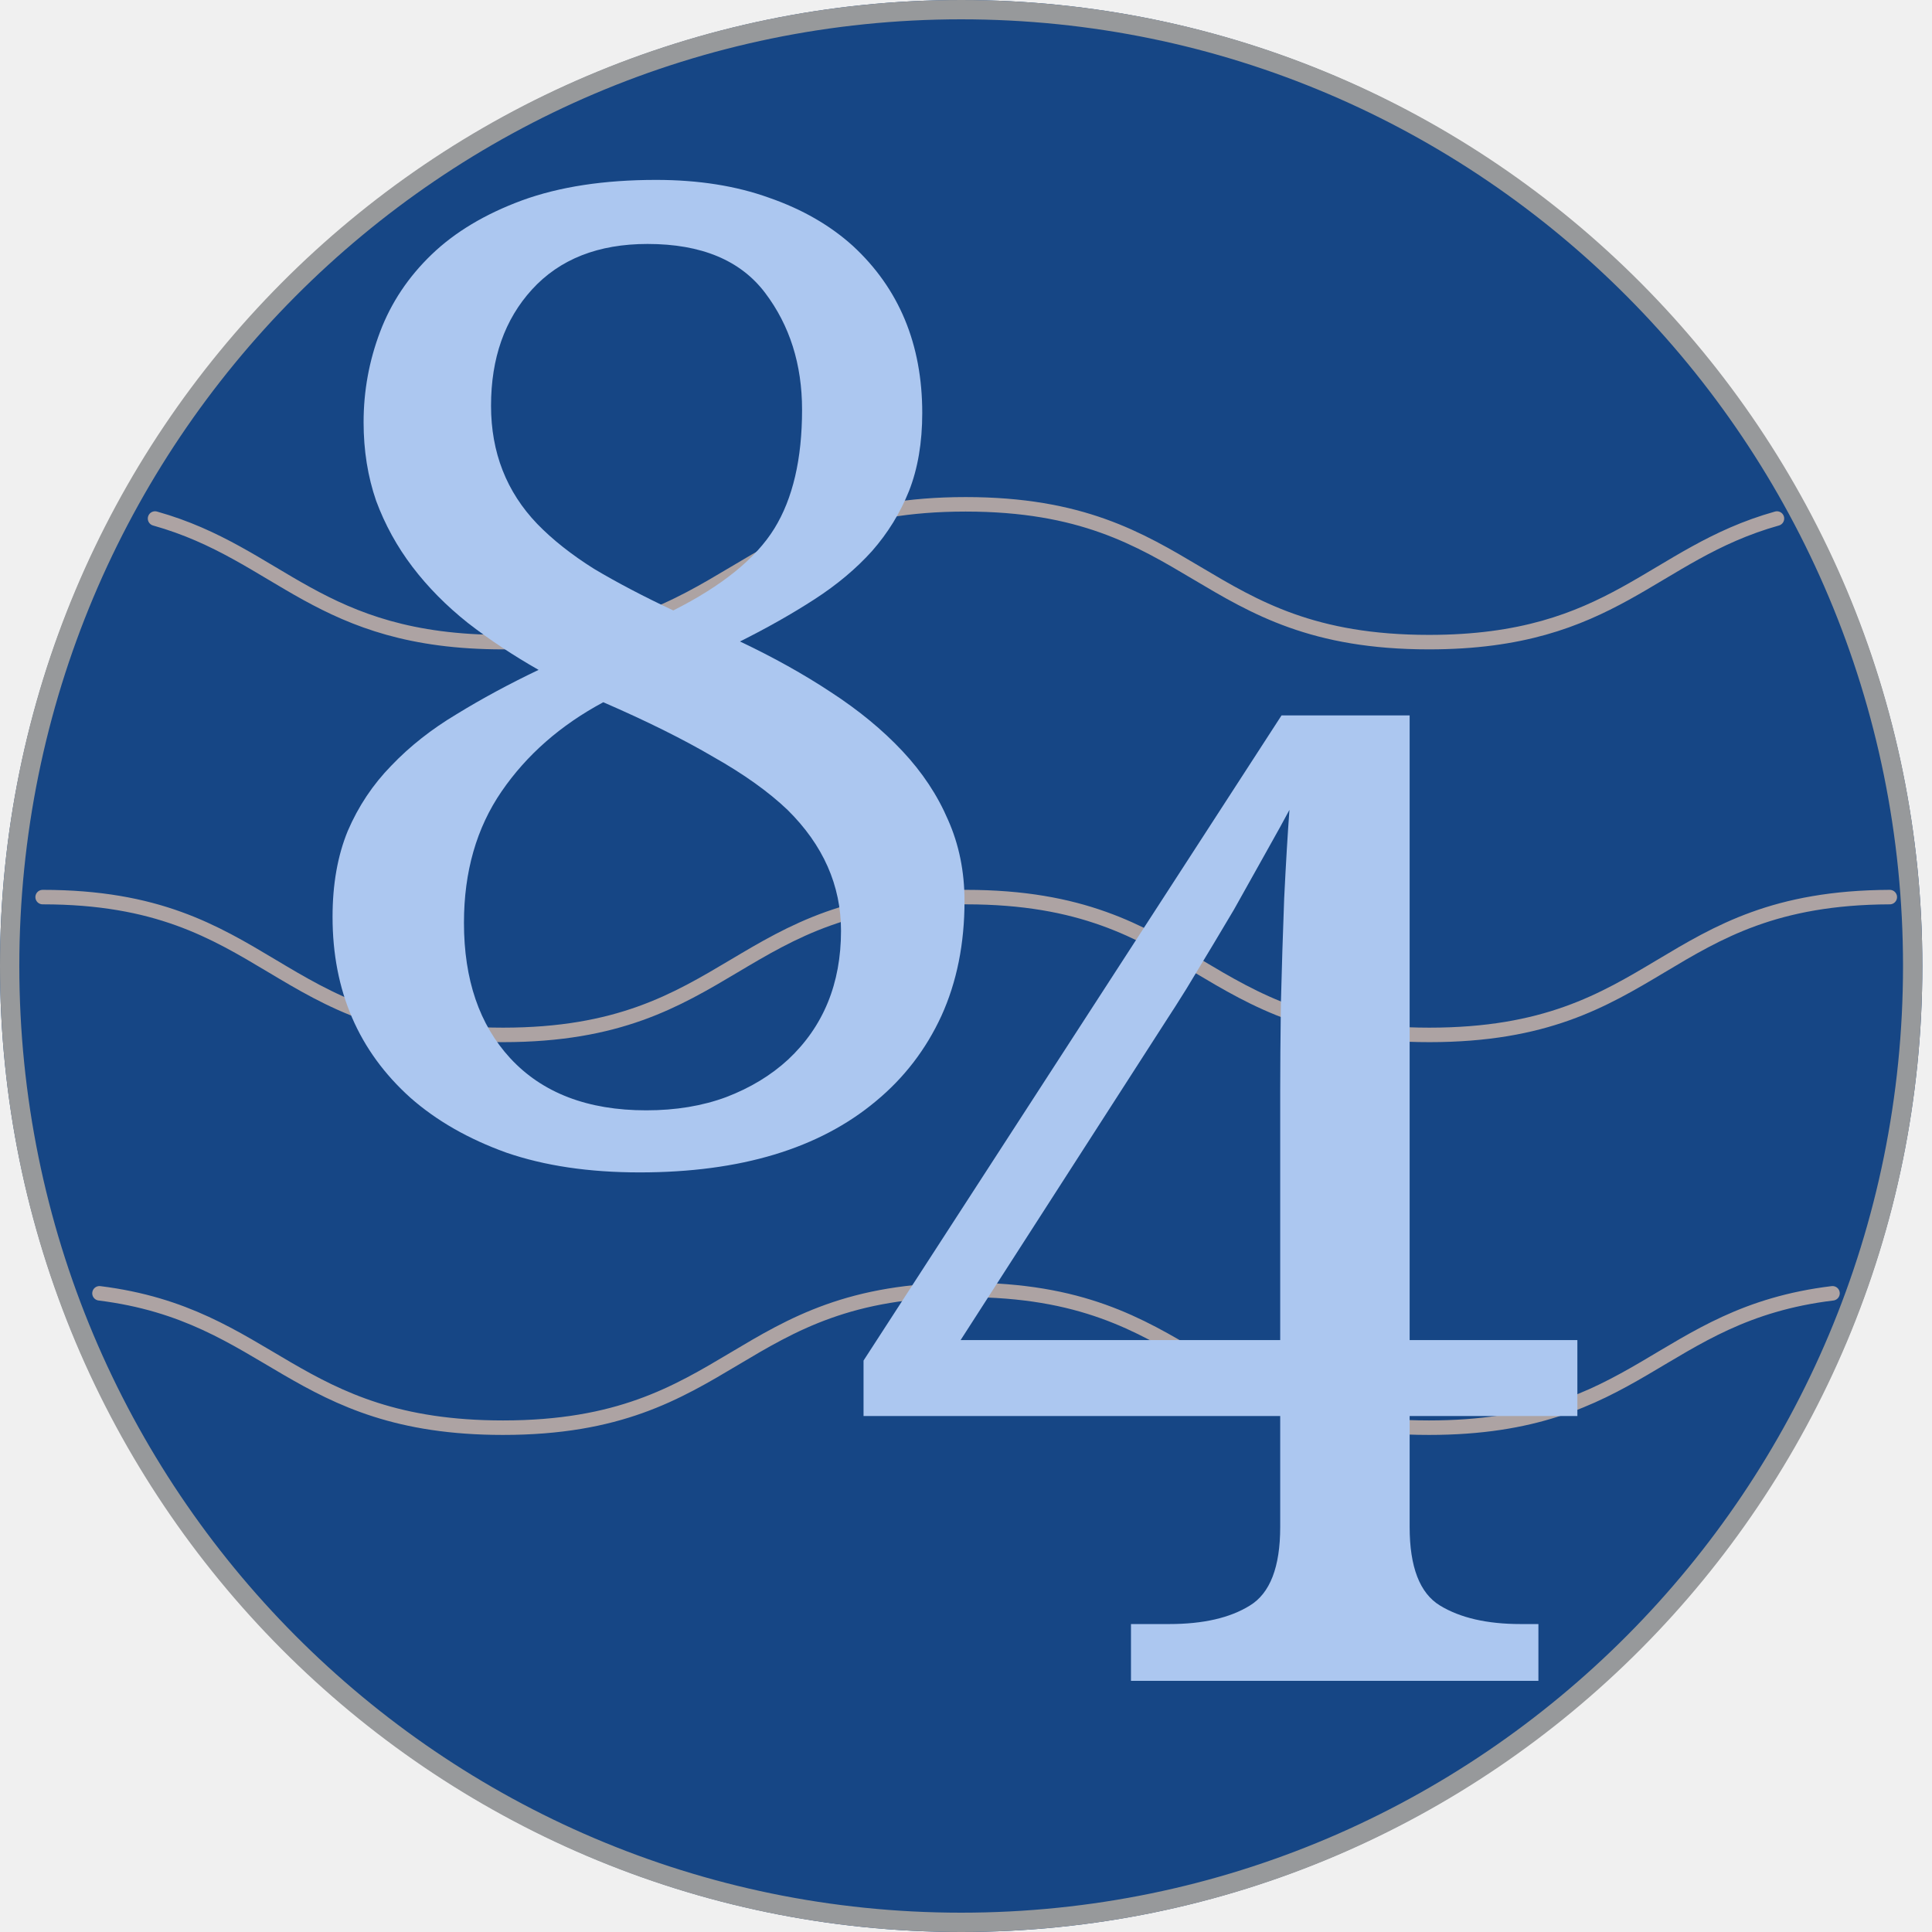
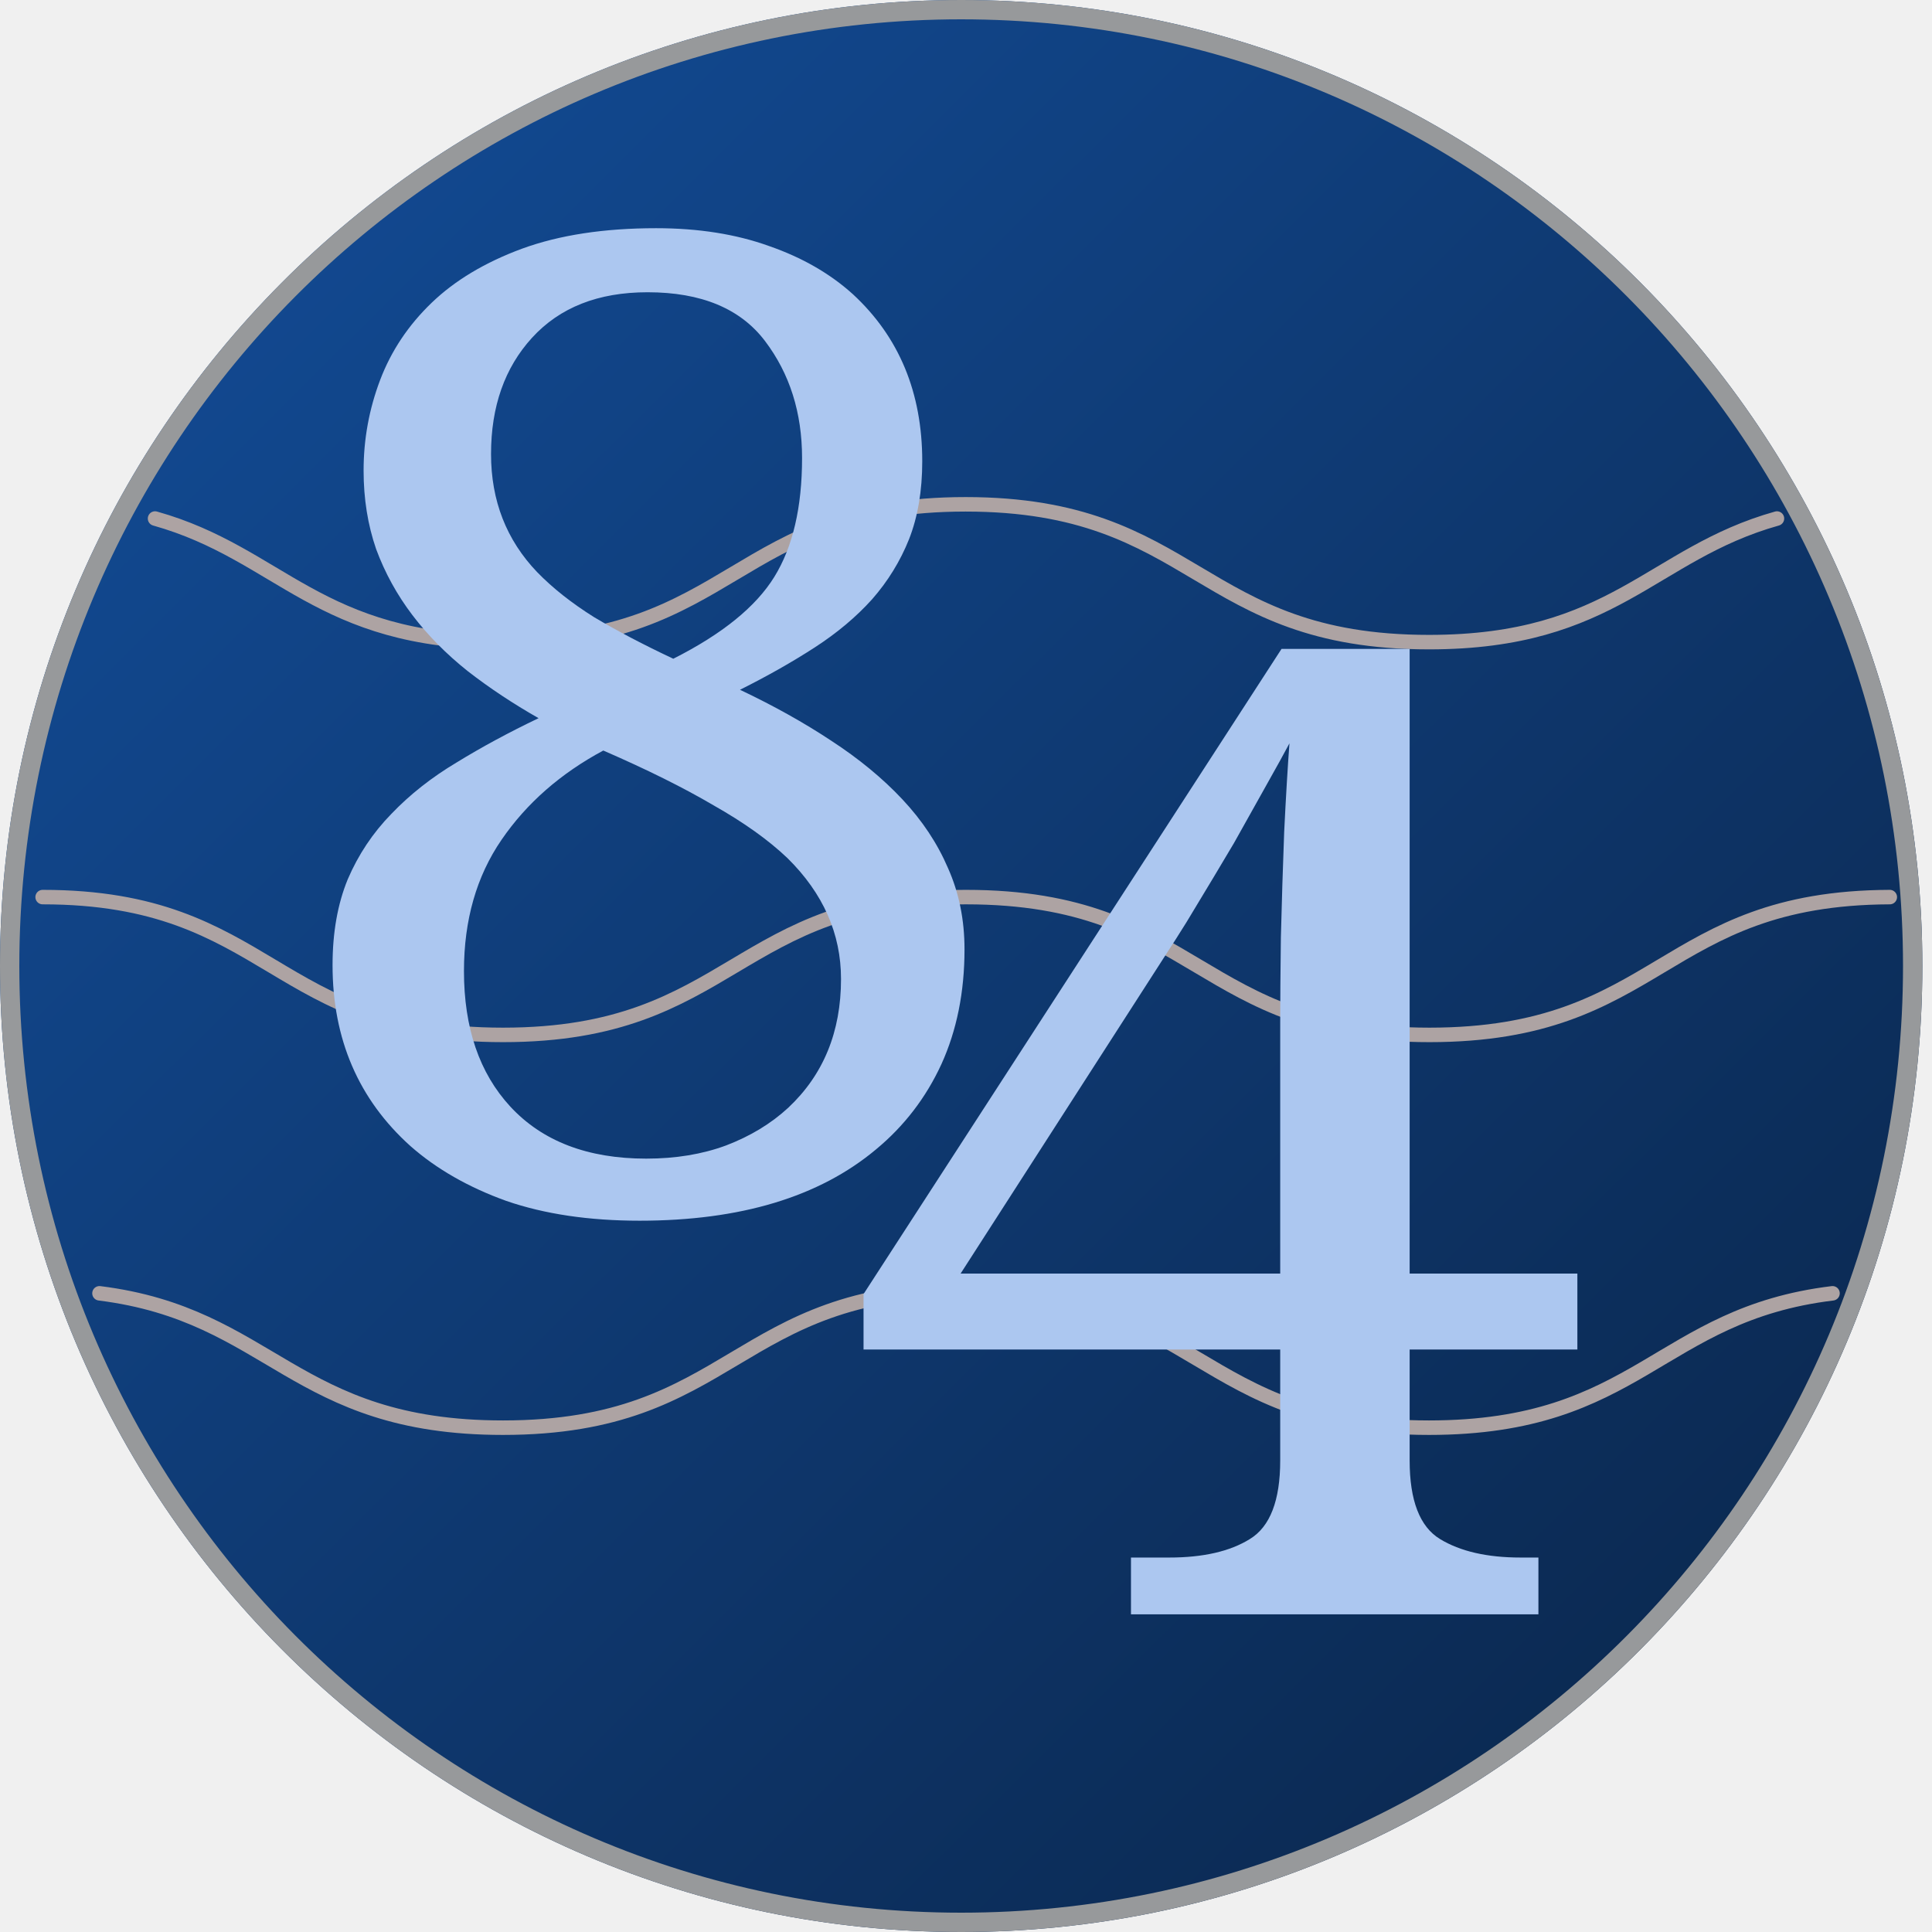
<svg xmlns="http://www.w3.org/2000/svg" width="200" height="200" viewBox="0 0 200 200" fill="none">
  <g clip-path="url(#clip0_2019_2)">
-     <path d="M0 100H199C199 154.952 154.452 200 99.5 200C44.548 200 0 154.952 0 100Z" fill="#164685" />
-     <path d="M199 100H0C0 45.048 44.548 0 99.5 0C154.452 0 199 45.048 199 100Z" fill="#164685" />
+     <ellipse cx="99.5" cy="100" rx="99.5" ry="100" fill="url(#paint0_linear_2019_2)" />
    <path d="M99.5 1C153.895 1 198 45.319 198 100C198 154.681 153.895 199 99.5 199C45.105 199 1 154.681 1 100C1 45.319 45.105 1 99.5 1Z" stroke="#97999B" stroke-width="2" />
    <path d="M4.413 92.867C28.087 92.867 28.176 107.133 52.073 107.133C75.97 107.133 76.014 92.867 100 92.867C123.986 92.867 123.986 107.133 147.972 107.133C171.957 107.133 171.913 92.956 195.631 92.867M16.05 53.678C29.068 57.334 32.902 66.473 52.073 66.473C76.014 66.473 76.014 52.207 99.955 52.207C123.897 52.207 123.941 66.473 147.927 66.473C167.098 66.473 170.932 57.334 183.95 53.678M10.298 133.883C28.132 136.113 30.361 147.793 52.073 147.793C76.014 147.793 76.014 133.527 99.955 133.527C123.897 133.527 123.941 147.793 147.927 147.793C169.639 147.793 171.69 136.068 189.702 133.883" stroke="#ADA3A3" stroke-width="1.5" stroke-linecap="round" stroke-linejoin="round" />
-     <path d="M163.289 138.727V146.588H145.926V158.072C145.926 162.219 146.974 164.931 149.07 166.207C151.167 167.483 153.947 168.121 157.41 168.121H159.256V174H117.078V168.121H121.043C124.552 168.121 127.332 167.483 129.383 166.207C131.479 164.931 132.527 162.219 132.527 158.072V146.588H89.393V140.846L132.664 74.059H145.926V138.727H163.289ZM99.441 138.727H132.527V112.818C132.527 110.494 132.55 107.532 132.596 103.932C132.687 100.286 132.801 96.64 132.938 92.994C133.12 89.303 133.302 86.249 133.484 83.834C133.029 84.7 132.186 86.227 130.955 88.414C129.725 90.602 128.654 92.516 127.742 94.156C127.286 94.931 126.58 96.116 125.623 97.711C124.666 99.306 123.732 100.855 122.82 102.359C121.909 103.818 121.271 104.82 120.906 105.367L99.441 138.727Z" fill="#ACC7F0" />
-     <path d="M34.426 94.912C34.426 91.54 34.95 88.578 35.998 86.025C37.092 83.473 38.596 81.217 40.51 79.258C42.424 77.253 44.68 75.475 47.277 73.926C49.875 72.331 52.7 70.804 55.754 69.346C53.111 67.842 50.672 66.224 48.44 64.492C46.206 62.715 44.292 60.778 42.697 58.682C41.102 56.585 39.849 54.307 38.938 51.846C38.072 49.339 37.639 46.628 37.639 43.711C37.639 40.475 38.208 37.353 39.348 34.346C40.487 31.338 42.264 28.672 44.68 26.348C47.095 24.023 50.217 22.155 54.045 20.742C57.919 19.329 62.544 18.623 67.922 18.623C72.297 18.623 76.193 19.238 79.611 20.469C83.029 21.654 85.923 23.317 88.293 25.459C93.078 29.88 95.471 35.645 95.471 42.754C95.471 45.807 95.015 48.496 94.103 50.82C93.192 53.099 91.916 55.172 90.275 57.041C88.635 58.864 86.652 60.527 84.328 62.031C82.004 63.535 79.429 64.993 76.603 66.406C80.067 68.047 83.212 69.801 86.037 71.67C88.908 73.538 91.369 75.566 93.42 77.754C95.471 79.941 97.043 82.311 98.137 84.863C99.276 87.415 99.846 90.218 99.846 93.272C99.846 97.692 99.048 101.657 97.453 105.166C95.858 108.63 93.602 111.569 90.686 113.984C84.807 118.906 76.649 121.367 66.213 121.367C60.972 121.367 56.369 120.684 52.404 119.316C48.485 117.904 45.181 116.012 42.492 113.643C37.115 108.812 34.426 102.568 34.426 94.912ZM83.029 42.412C83.029 37.718 81.753 33.685 79.201 30.312C76.649 26.94 72.593 25.254 67.033 25.254C61.929 25.254 57.941 26.826 55.07 29.971C52.245 33.07 50.832 37.08 50.832 42.002C50.832 46.833 52.427 50.911 55.617 54.238C57.212 55.879 59.172 57.428 61.496 58.887C63.866 60.3 66.6 61.735 69.699 63.193C74.758 60.641 78.244 57.816 80.158 54.717C82.072 51.618 83.029 47.516 83.029 42.412ZM66.897 114.941C69.95 114.941 72.707 114.486 75.168 113.574C77.674 112.617 79.816 111.318 81.594 109.678C85.24 106.26 87.062 101.816 87.062 96.348C87.062 91.654 85.217 87.484 81.525 83.838C79.566 81.969 77.014 80.147 73.869 78.369C70.77 76.546 66.965 74.655 62.453 72.695C58.033 75.065 54.523 78.141 51.926 81.924C49.328 85.706 48.029 90.241 48.029 95.527C48.029 101.406 49.624 106.077 52.815 109.541C56.141 113.141 60.835 114.941 66.897 114.941Z" fill="#ACC7F0" />
+     <path d="M163.289 131.841V139.703H145.926V151.187C145.926 155.334 146.974 158.046 149.07 159.322C151.167 160.598 153.947 161.236 157.41 161.236H159.256V167.115H117.078V161.236H121.043C124.552 161.236 127.332 160.598 129.383 159.322C131.479 158.046 132.527 155.334 132.527 151.187V139.703H89.393V133.961L132.664 67.173H145.926V131.841H163.289ZM99.441 131.841H132.527V105.933C132.527 103.609 132.55 100.647 132.596 97.046C132.687 93.401 132.801 89.755 132.938 86.109C133.12 82.418 133.302 79.364 133.484 76.949C133.029 77.815 132.186 79.341 130.955 81.529C129.725 83.716 128.654 85.63 127.742 87.271C127.286 88.046 126.58 89.231 125.623 90.826C124.666 92.421 123.732 93.97 122.82 95.474C121.909 96.933 121.271 97.935 120.906 98.482L99.441 131.841Z" fill="#ACC7F0" />
+     <path d="M34.426 99.912C34.426 96.54 34.95 93.578 35.998 91.025C37.092 88.473 38.596 86.217 40.51 84.258C42.424 82.253 44.68 80.475 47.277 78.926C49.875 77.331 52.7 75.804 55.754 74.346C53.111 72.842 50.672 71.224 48.44 69.492C46.206 67.715 44.292 65.778 42.697 63.682C41.102 61.585 39.849 59.307 38.938 56.846C38.072 54.339 37.639 51.628 37.639 48.711C37.639 45.475 38.208 42.353 39.348 39.346C40.487 36.338 42.264 33.672 44.68 31.348C47.095 29.023 50.217 27.155 54.045 25.742C57.919 24.329 62.544 23.623 67.922 23.623C72.297 23.623 76.193 24.238 79.611 25.469C83.029 26.654 85.923 28.317 88.293 30.459C93.078 34.88 95.471 40.645 95.471 47.754C95.471 50.807 95.015 53.496 94.103 55.82C93.192 58.099 91.916 60.172 90.275 62.041C88.635 63.864 86.652 65.527 84.328 67.031C82.004 68.535 79.429 69.993 76.603 71.406C80.067 73.047 83.212 74.801 86.037 76.67C88.908 78.538 91.369 80.566 93.42 82.754C95.471 84.941 97.043 87.311 98.137 89.863C99.276 92.415 99.846 95.218 99.846 98.272C99.846 102.692 99.048 106.657 97.453 110.166C95.858 113.63 93.602 116.569 90.686 118.984C84.807 123.906 76.649 126.367 66.213 126.367C60.972 126.367 56.369 125.684 52.404 124.316C48.485 122.904 45.181 121.012 42.492 118.643C37.115 113.812 34.426 107.568 34.426 99.912ZM83.029 47.412C83.029 42.718 81.753 38.685 79.201 35.312C76.649 31.94 72.593 30.254 67.033 30.254C61.929 30.254 57.941 31.826 55.07 34.971C52.245 38.07 50.832 42.08 50.832 47.002C50.832 51.833 52.427 55.911 55.617 59.238C57.212 60.879 59.172 62.428 61.496 63.887C63.866 65.299 66.6 66.735 69.699 68.193C74.758 65.641 78.244 62.816 80.158 59.717C82.072 56.618 83.029 52.516 83.029 47.412ZM66.897 119.941C69.95 119.941 72.707 119.486 75.168 118.574C77.674 117.617 79.816 116.318 81.594 114.678C85.24 111.26 87.062 106.816 87.062 101.348C87.062 96.654 85.217 92.484 81.525 88.838C79.566 86.969 77.014 85.147 73.869 83.369C70.77 81.546 66.965 79.655 62.453 77.695C58.033 80.065 54.523 83.141 51.926 86.924C49.328 90.706 48.029 95.241 48.029 100.527C48.029 106.406 49.624 111.077 52.815 114.541C56.141 118.141 60.835 119.941 66.897 119.941Z" fill="#ACC7F0" />
  </g>
  <defs>
+     <linearGradient id="paint0_linear_2019_2" x1="5.58613e-07" y1="0.159" x2="199" y2="199.841" gradientUnits="userSpaceOnUse">
+       <stop stop-color="#134E9B" />
+       <stop offset="1" stop-color="#0A2447" />
+     </linearGradient>
    <clipPath id="clip0_2019_2">
      <rect width="200" height="200" fill="white" />
    </clipPath>
  </defs>
</svg>
